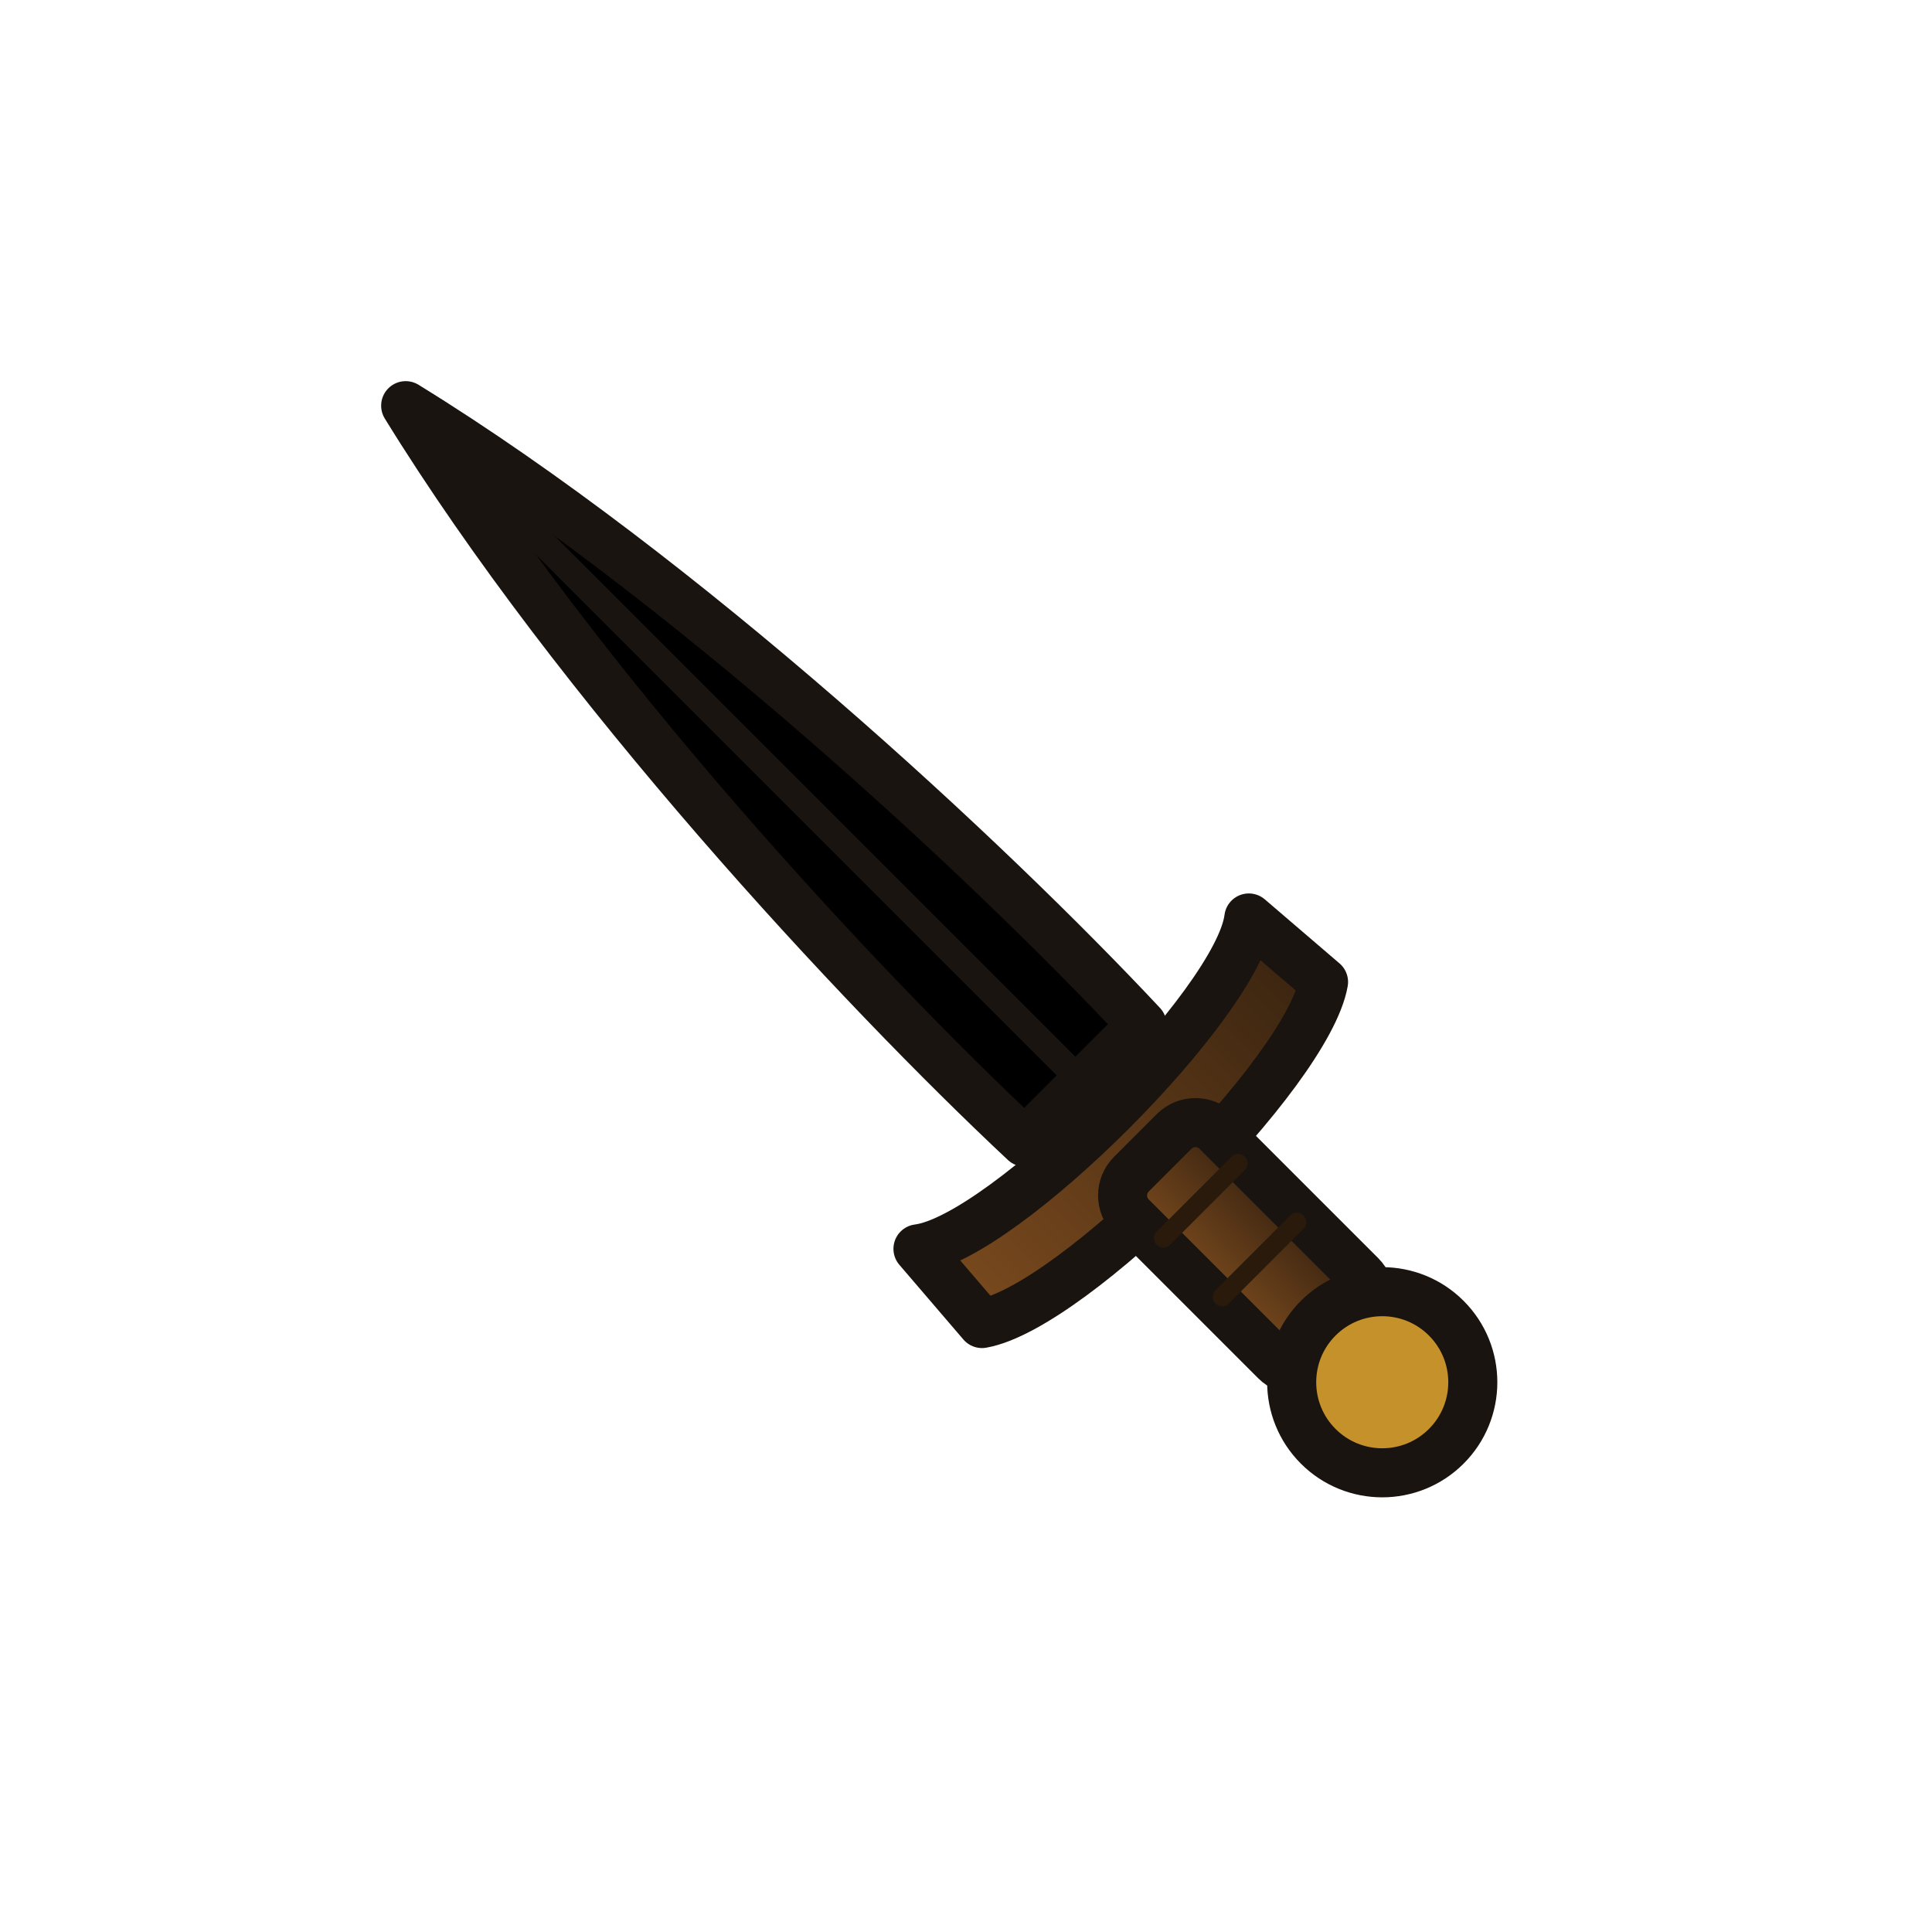
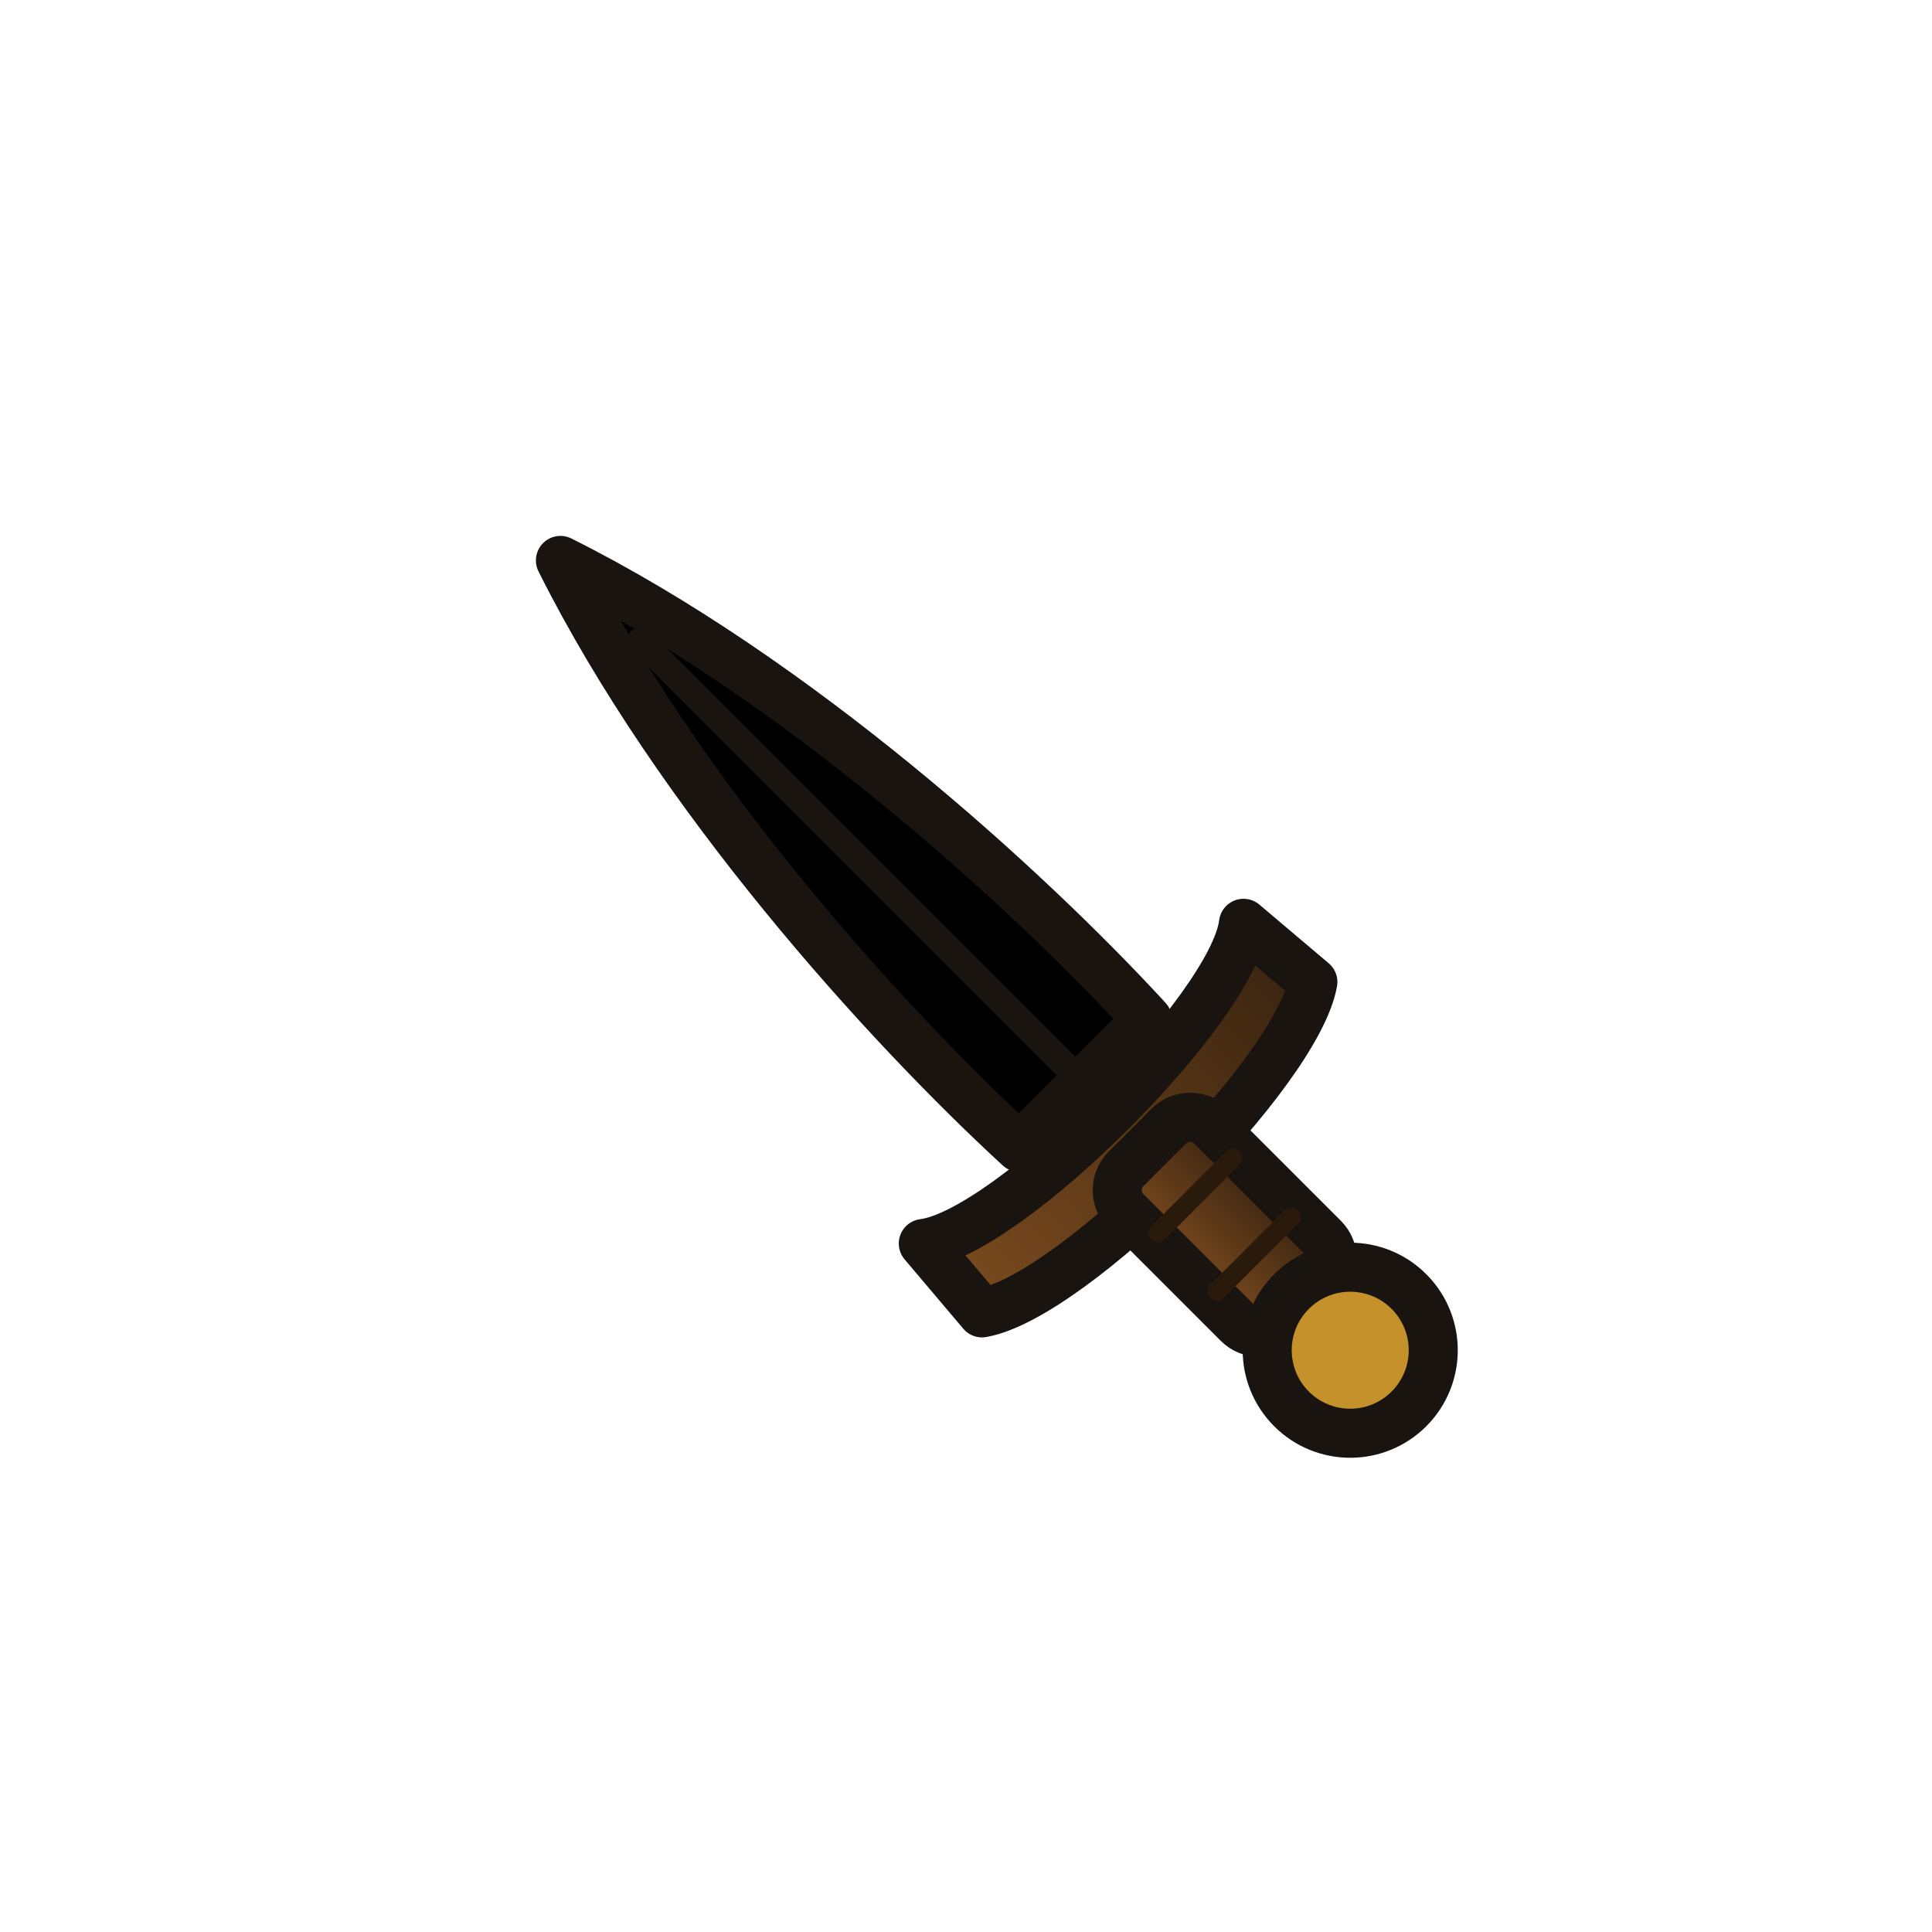
<svg xmlns="http://www.w3.org/2000/svg" viewBox="0 0 512 512">
  <defs>
    <linearGradient id="{{id}}_blade" x1="0" y1="0" x2="1" y2="0.3">
      <stop offset="0" stop-color="{{light}}" />
      <stop offset="0.5" stop-color="{{base}}" />
      <stop offset="1" stop-color="{{shade}}" />
    </linearGradient>
    <linearGradient id="{{id}}_grip" x1="0" y1="0" x2="1" y2="0">
      <stop offset="0" stop-color="#7a4a1e" />
      <stop offset="1" stop-color="#3a2410" />
    </linearGradient>
  </defs>
  <g transform="rotate(-45 256 256)" stroke="#1a1410" stroke-width="13" stroke-linejoin="round" stroke-linecap="round">
-     <path d="M256 46 C 276 130 280 240 278 300 L234 300 C 232 240 236 130 256 46 Z" fill="url(#{{id}}_blade)" />
-     <path d="M256 80 L256 296" stroke="{{light}}" stroke-width="7" fill="none" />
-     <path d="M256 80 L256 296" stroke="{{shade}}" stroke-width="3" fill="none" />
-     <path d="M194 300 C 212 314 300 314 318 300 L320 326 C 300 340 212 340 192 326 Z" fill="url(#{{id}}_grip)" />
-     <rect x="240" y="326" width="32" height="70" rx="8" fill="url(#{{id}}_grip)" />
-     <path d="M242 344 L270 344 M242 366 L270 366" stroke="#2a1a0c" stroke-width="5" />
-     <circle cx="256" cy="412" r="24" fill="#c4912a" />
+     <path d="M256 104 C 278 170 282 252 280 300 L232 300 C 230 252 234 170 256 104 Z" fill="url(#{{id}}_blade)" />
+     <path d="M256 134 L256 296" stroke="{{light}}" stroke-width="7" fill="none" />
+     <path d="M256 134 L256 296" stroke="{{shade}}" stroke-width="3" fill="none" />
+     <path d="M196 300 C 214 314 298 314 316 300 L318 324 C 298 338 214 338 194 324 Z" fill="url(#{{id}}_grip)" />
+     <rect x="240" y="324" width="32" height="58" rx="8" fill="url(#{{id}}_grip)" />
+     <path d="M242 342 L270 342 M242 364 L270 364" stroke="#2a1a0c" stroke-width="5" />
+     <circle cx="256" cy="400" r="22" fill="#c4912a" />
  </g>
</svg>
